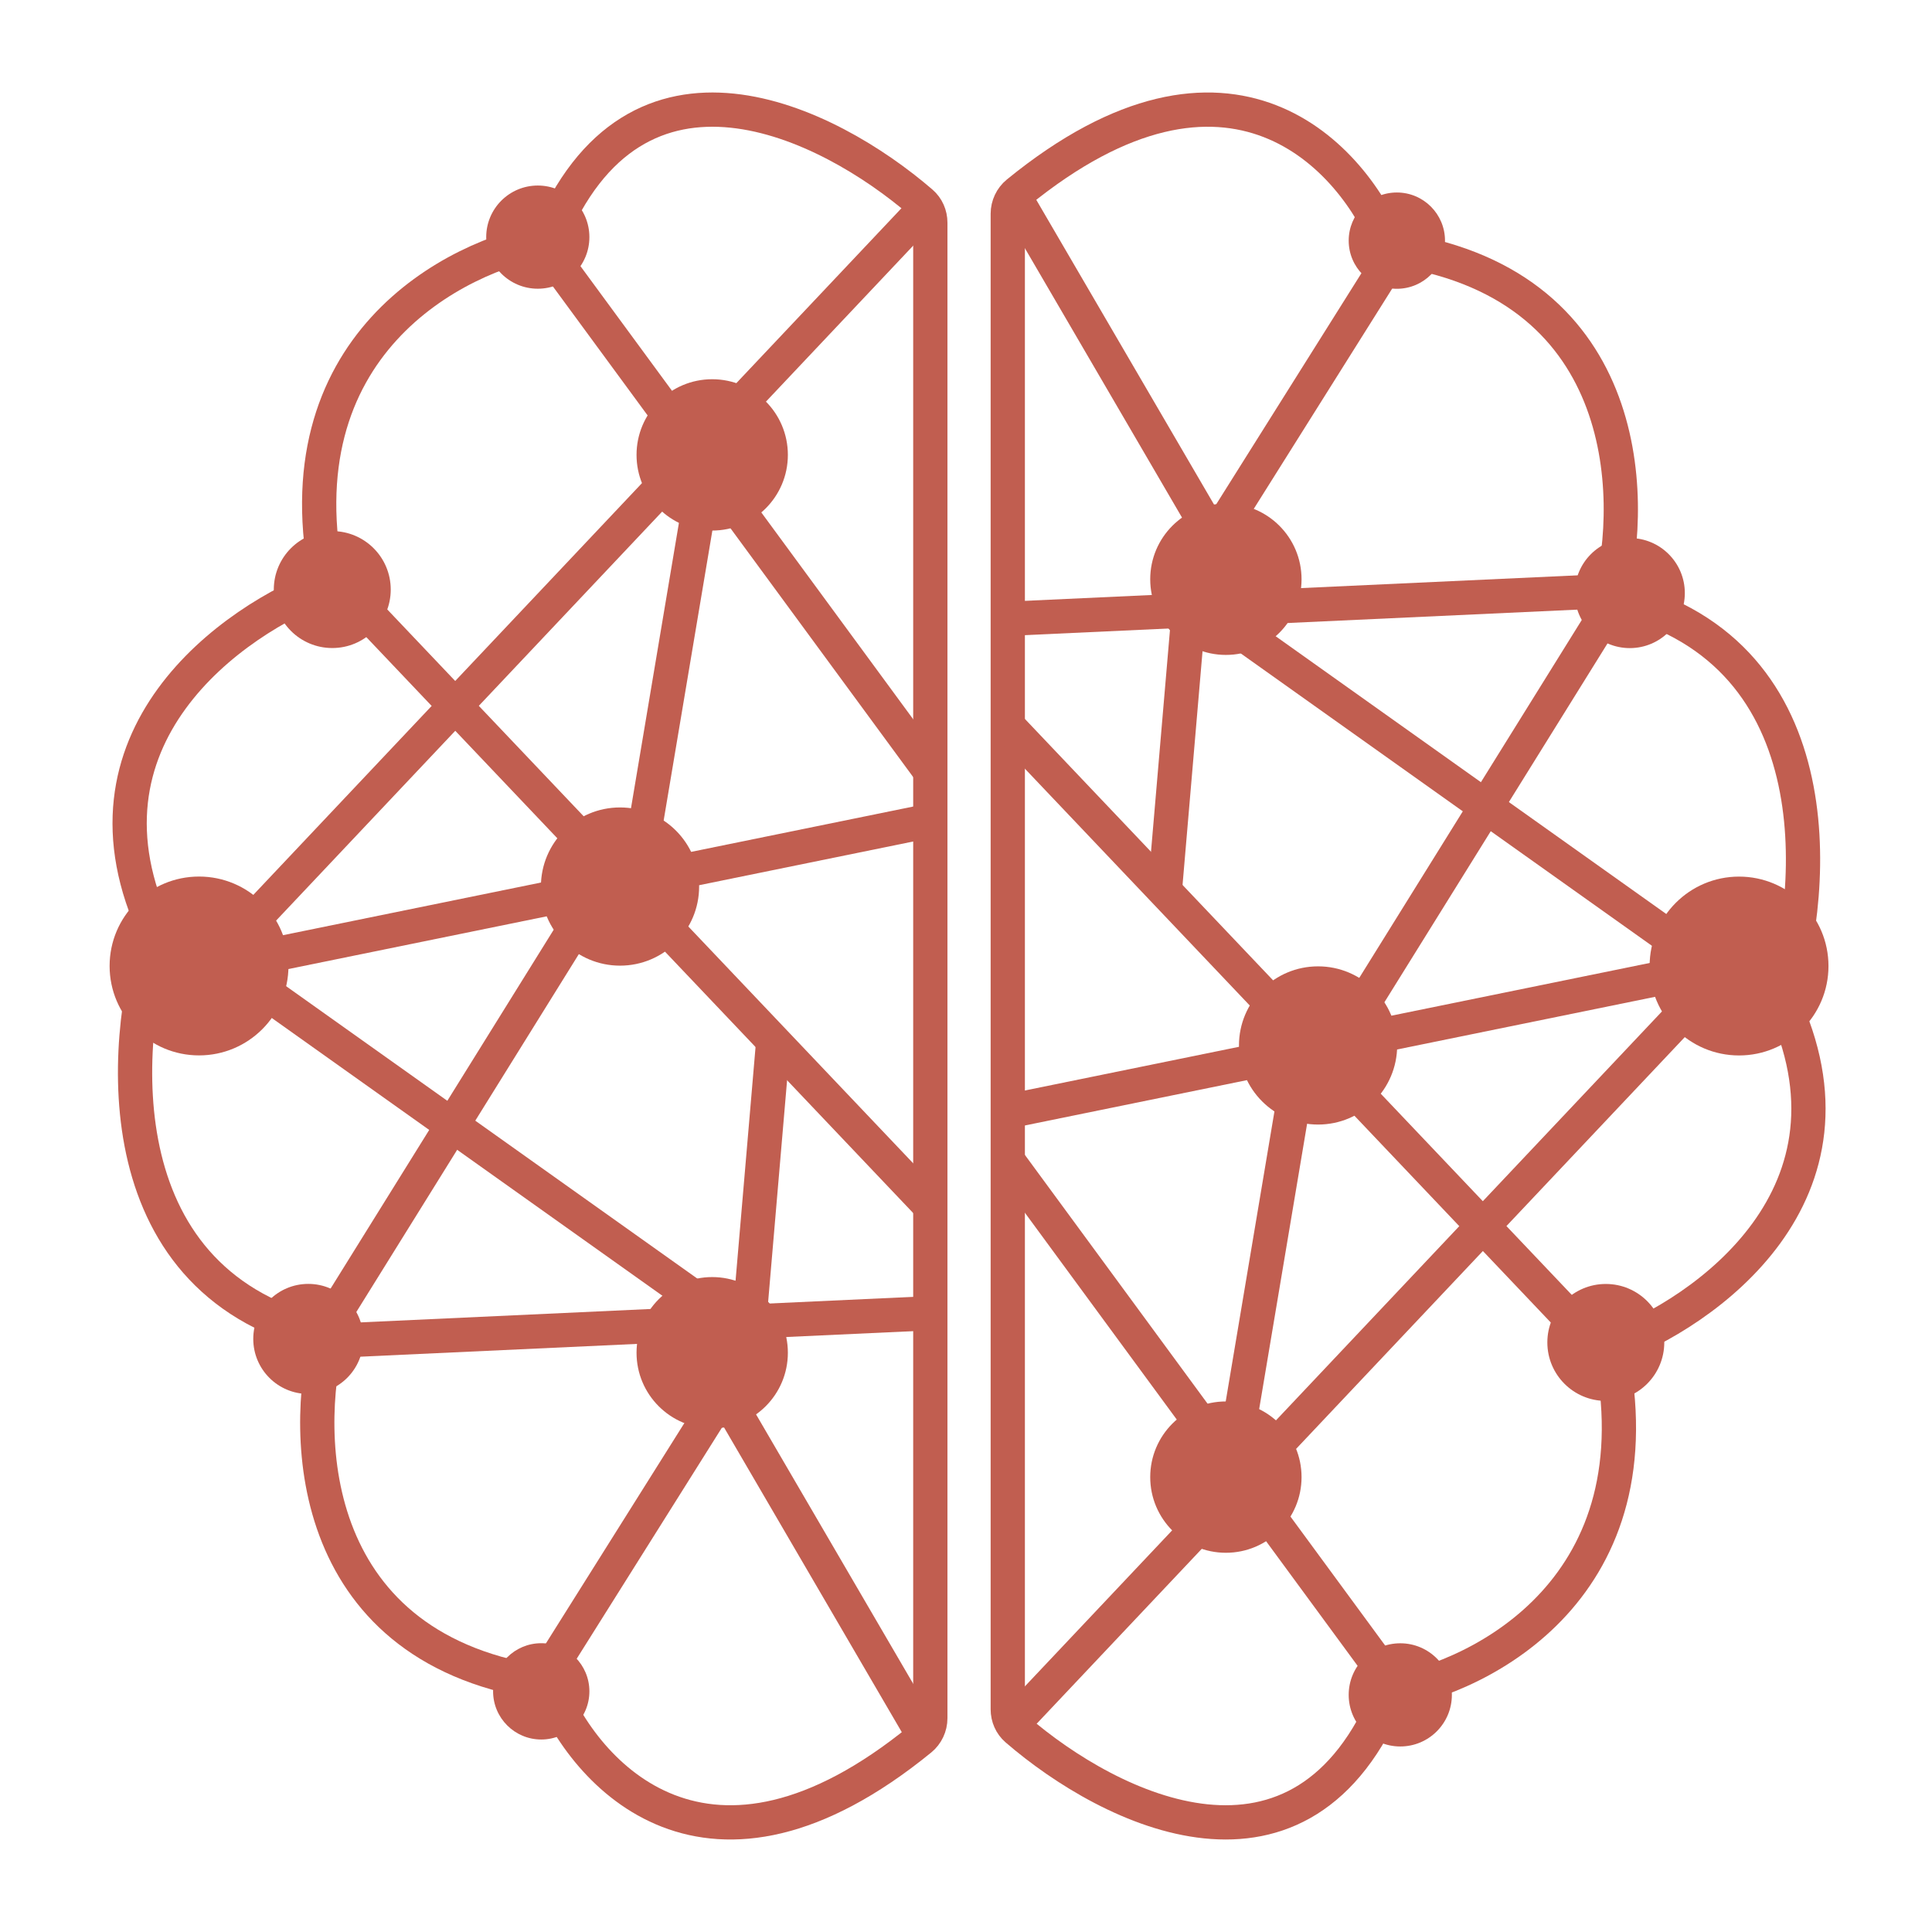
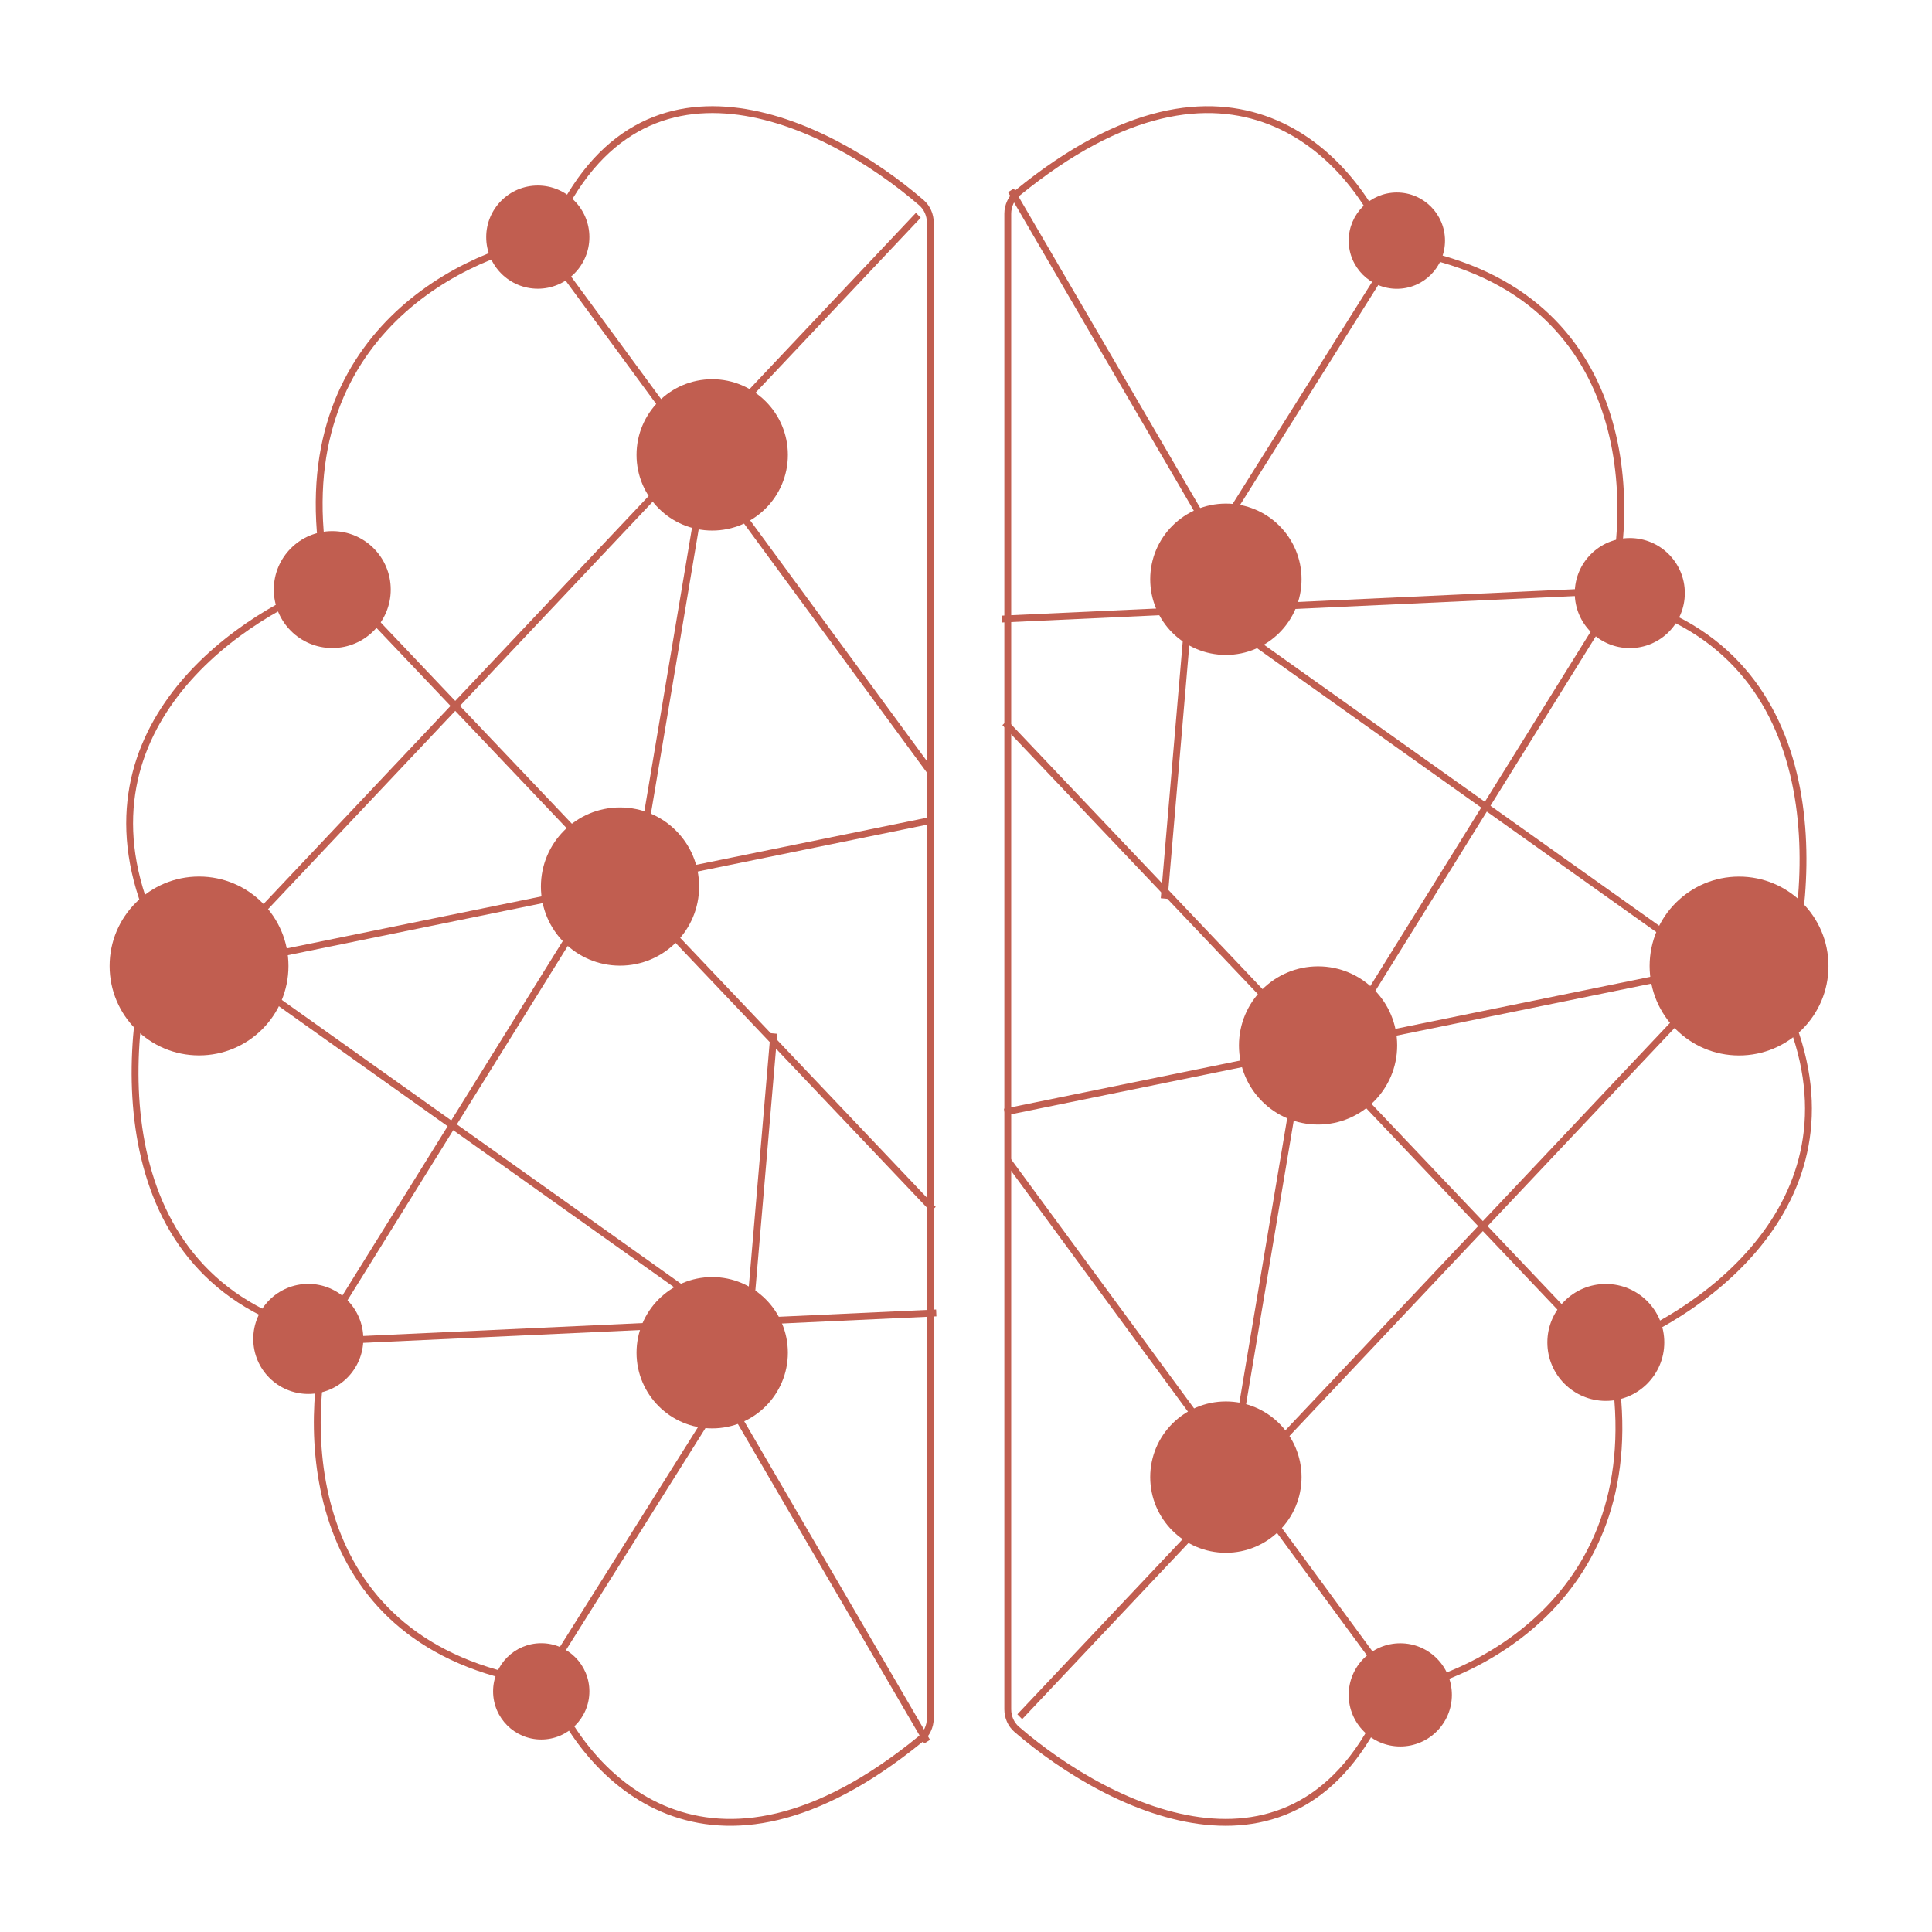
<svg xmlns="http://www.w3.org/2000/svg" width="282" height="282" viewBox="0 0 282 282" fill="none">
-   <path d="M80.083 34.974C92.746 3.808 120.792 17.755 134.476 29.568C135.325 30.301 135.792 31.376 135.792 32.498V250.806C135.792 251.98 135.258 253.117 134.349 253.858C103.339 279.155 85.284 259.158 80.083 245.771C44.919 241.11 43.965 209.932 47.884 194.925C15.173 187.722 17.559 152.731 22.841 136.135C9.348 107.747 33.914 90.41 47.884 85.29C40.524 50.546 66.283 37.269 80.083 34.974Z" stroke="#C15E50" stroke-width="5" />
-   <line y1="-2.5" x2="95.436" y2="-2.5" transform="matrix(0.591888 0.80602 -0.783494 0.6214 77.3574 37.2551)" stroke="#C15E50" stroke-width="5" />
-   <path d="M49.131 84.797L136.212 176.505" stroke="#C15E50" stroke-width="5" />
-   <line y1="-2.5" x2="90.822" y2="-2.5" transform="matrix(0.814972 0.5795 -0.549892 0.835235 32.5566 143.53)" stroke="#C15E50" stroke-width="5" />
-   <line y1="-2.5" x2="146.141" y2="-2.5" transform="matrix(0.686415 -0.72721 0.700262 0.713886 35.4785 139.482)" stroke="#C15E50" stroke-width="5" />
-   <line y1="-2.5" x2="77.469" y2="-2.5" transform="matrix(0.528012 -0.849237 0.830187 0.557485 49.1133 196.162)" stroke="#C15E50" stroke-width="5" />
-   <line y1="-2.5" x2="111.328" y2="-2.5" transform="matrix(-0.979793 0.200014 -0.185721 -0.982602 135.791 117.215)" stroke="#C15E50" stroke-width="5" />
-   <line y1="-2.5" x2="58.574" y2="-2.5" transform="matrix(0.532065 -0.846704 0.827428 0.561572 81.252 246.769)" stroke="#C15E50" stroke-width="5" />
-   <line y1="-2.5" x2="64.543" y2="-2.5" transform="matrix(-0.503861 -0.863784 0.846088 -0.533044 137.443 252.884)" stroke="#C15E50" stroke-width="5" />
-   <line y1="-2.5" x2="45.713" y2="-2.5" transform="matrix(-0.0852204 0.996362 -0.99576 -0.0919863 110.471 150.615)" stroke="#C15E50" stroke-width="5" />
-   <line y1="-2.5" x2="87.745" y2="-2.5" transform="matrix(0.998935 -0.0461398 0.0427267 0.999087 49.1133 198.186)" stroke="#C15E50" stroke-width="5" />
-   <line y1="-2.5" x2="64.659" y2="-2.5" transform="matrix(-0.165686 0.986178 -0.983932 -0.178541 100.73 66.6073)" stroke="#C15E50" stroke-width="5" />
+   <path d="M80.083 34.974C92.746 3.808 120.792 17.755 134.476 29.568C135.325 30.301 135.792 31.376 135.792 32.498V250.806C135.792 251.98 135.258 253.117 134.349 253.858C103.339 279.155 85.284 259.158 80.083 245.771C44.919 241.11 43.965 209.932 47.884 194.925C15.173 187.722 17.559 152.731 22.841 136.135C9.348 107.747 33.914 90.41 47.884 85.29C40.524 50.546 66.283 37.269 80.083 34.974Z" stroke="#C15E50" strokeWidth="5" />
+   <line y1="-2.5" x2="95.436" y2="-2.5" transform="matrix(0.591888 0.80602 -0.783494 0.6214 77.3574 37.2551)" stroke="#C15E50" strokeWidth="5" />
+   <path d="M49.131 84.797L136.212 176.505" stroke="#C15E50" strokeWidth="5" />
+   <line y1="-2.5" x2="90.822" y2="-2.5" transform="matrix(0.814972 0.5795 -0.549892 0.835235 32.5566 143.53)" stroke="#C15E50" strokeWidth="5" />
+   <line y1="-2.5" x2="146.141" y2="-2.5" transform="matrix(0.686415 -0.72721 0.700262 0.713886 35.4785 139.482)" stroke="#C15E50" strokeWidth="5" />
+   <line y1="-2.5" x2="77.469" y2="-2.5" transform="matrix(0.528012 -0.849237 0.830187 0.557485 49.1133 196.162)" stroke="#C15E50" strokeWidth="5" />
+   <line y1="-2.5" x2="111.328" y2="-2.5" transform="matrix(-0.979793 0.200014 -0.185721 -0.982602 135.791 117.215)" stroke="#C15E50" strokeWidth="5" />
+   <line y1="-2.5" x2="58.574" y2="-2.5" transform="matrix(0.532065 -0.846704 0.827428 0.561572 81.252 246.769)" stroke="#C15E50" strokeWidth="5" />
+   <line y1="-2.5" x2="64.543" y2="-2.5" transform="matrix(-0.503861 -0.863784 0.846088 -0.533044 137.443 252.884)" stroke="#C15E50" strokeWidth="5" />
+   <line y1="-2.5" x2="45.713" y2="-2.5" transform="matrix(-0.0852204 0.996362 -0.99576 -0.0919863 110.471 150.615)" stroke="#C15E50" strokeWidth="5" />
+   <line y1="-2.5" x2="87.745" y2="-2.5" transform="matrix(0.998935 -0.0461398 0.0427267 0.999087 49.1133 198.186)" stroke="#C15E50" strokeWidth="5" />
+   <line y1="-2.5" x2="64.659" y2="-2.5" transform="matrix(-0.165686 0.986178 -0.983932 -0.178541 100.73 66.6073)" stroke="#C15E50" strokeWidth="5" />
  <circle cx="103.955" cy="66.397" r="11.044" fill="#C15E50" />
  <circle cx="90.5" cy="129.403" r="11.546" fill="#C15E50" />
  <circle cx="103.955" cy="197.449" r="11.044" fill="#C15E50" />
  <circle cx="48.499" cy="86.055" r="8.534" fill="#C15E50" />
  <path d="M86.029 34.611C86.029 38.77 82.658 42.142 78.499 42.142C74.34 42.142 70.969 38.77 70.969 34.611C70.969 30.452 74.34 27.081 78.499 27.081C82.658 27.081 86.029 30.452 86.029 34.611Z" fill="#C15E50" />
  <circle cx="29.052" cy="140.996" r="13.053" fill="#C15E50" />
  <circle cx="79.001" cy="246.875" r="7.028" fill="#C15E50" />
  <path d="M53.031 195.433C53.031 199.869 49.435 203.466 44.999 203.466C40.563 203.466 36.967 199.869 36.967 195.433C36.967 190.997 40.563 187.401 44.999 187.401C49.435 187.401 53.031 190.997 53.031 195.433Z" fill="#C15E50" />
-   <path d="M202.806 247.026C190.143 278.192 162.097 264.245 148.413 252.432C147.563 251.699 147.097 250.624 147.097 249.501V31.194C147.097 30.02 147.631 28.883 148.54 28.142C179.549 2.845 197.605 22.842 202.806 36.229C237.97 40.89 238.924 72.068 235.005 87.075C267.716 94.278 265.33 129.269 260.048 145.865C273.541 174.253 248.975 191.59 235.005 196.71C242.365 231.454 216.606 244.731 202.806 247.026Z" stroke="#C15E50" stroke-width="5" />
-   <line y1="-2.5" x2="95.436" y2="-2.5" transform="matrix(-0.591888 -0.80602 0.783494 -0.6214 205.531 244.745)" stroke="#C15E50" stroke-width="5" />
-   <path d="M233.758 197.203L146.677 105.495" stroke="#C15E50" stroke-width="5" />
-   <line y1="-2.5" x2="90.822" y2="-2.5" transform="matrix(-0.814972 -0.5795 0.549892 -0.835235 250.332 138.47)" stroke="#C15E50" stroke-width="5" />
-   <line y1="-2.5" x2="146.141" y2="-2.5" transform="matrix(-0.686415 0.72721 -0.700262 -0.713886 247.41 142.518)" stroke="#C15E50" stroke-width="5" />
-   <line y1="-2.5" x2="77.469" y2="-2.5" transform="matrix(-0.528012 0.849237 -0.830187 -0.557485 233.775 85.838)" stroke="#C15E50" stroke-width="5" />
-   <line y1="-2.5" x2="111.328" y2="-2.5" transform="matrix(0.979793 -0.200014 0.185721 0.982602 147.098 164.785)" stroke="#C15E50" stroke-width="5" />
-   <line y1="-2.5" x2="58.574" y2="-2.5" transform="matrix(-0.532065 0.846704 -0.827428 -0.561572 201.637 35.2307)" stroke="#C15E50" stroke-width="5" />
-   <line y1="-2.5" x2="64.543" y2="-2.5" transform="matrix(0.503861 0.863784 -0.846088 0.533044 145.445 29.1161)" stroke="#C15E50" stroke-width="5" />
-   <line y1="-2.5" x2="45.713" y2="-2.5" transform="matrix(0.0852204 -0.996362 0.99576 0.0919863 172.418 131.385)" stroke="#C15E50" stroke-width="5" />
-   <line y1="-2.5" x2="87.745" y2="-2.5" transform="matrix(-0.998935 0.0461398 -0.0427267 -0.999087 233.775 83.8137)" stroke="#C15E50" stroke-width="5" />
-   <line y1="-2.5" x2="64.659" y2="-2.5" transform="matrix(0.165686 -0.986178 0.983932 0.178541 182.158 215.393)" stroke="#C15E50" stroke-width="5" />
+   <path d="M202.806 247.026C190.143 278.192 162.097 264.245 148.413 252.432C147.563 251.699 147.097 250.624 147.097 249.501V31.194C147.097 30.02 147.631 28.883 148.54 28.142C179.549 2.845 197.605 22.842 202.806 36.229C237.97 40.89 238.924 72.068 235.005 87.075C267.716 94.278 265.33 129.269 260.048 145.865C273.541 174.253 248.975 191.59 235.005 196.71C242.365 231.454 216.606 244.731 202.806 247.026Z" stroke="#C15E50" strokeWidth="5" />
+   <line y1="-2.5" x2="95.436" y2="-2.5" transform="matrix(-0.591888 -0.80602 0.783494 -0.6214 205.531 244.745)" stroke="#C15E50" strokeWidth="5" />
+   <path d="M233.758 197.203L146.677 105.495" stroke="#C15E50" strokeWidth="5" />
+   <line y1="-2.5" x2="90.822" y2="-2.5" transform="matrix(-0.814972 -0.5795 0.549892 -0.835235 250.332 138.47)" stroke="#C15E50" strokeWidth="5" />
+   <line y1="-2.5" x2="146.141" y2="-2.5" transform="matrix(-0.686415 0.72721 -0.700262 -0.713886 247.41 142.518)" stroke="#C15E50" strokeWidth="5" />
+   <line y1="-2.5" x2="77.469" y2="-2.5" transform="matrix(-0.528012 0.849237 -0.830187 -0.557485 233.775 85.838)" stroke="#C15E50" strokeWidth="5" />
+   <line y1="-2.5" x2="111.328" y2="-2.5" transform="matrix(0.979793 -0.200014 0.185721 0.982602 147.098 164.785)" stroke="#C15E50" strokeWidth="5" />
+   <line y1="-2.5" x2="58.574" y2="-2.5" transform="matrix(-0.532065 0.846704 -0.827428 -0.561572 201.637 35.2307)" stroke="#C15E50" strokeWidth="5" />
+   <line y1="-2.5" x2="64.543" y2="-2.5" transform="matrix(0.503861 0.863784 -0.846088 0.533044 145.445 29.1161)" stroke="#C15E50" strokeWidth="5" />
+   <line y1="-2.5" x2="45.713" y2="-2.5" transform="matrix(0.0852204 -0.996362 0.99576 0.0919863 172.418 131.385)" stroke="#C15E50" strokeWidth="5" />
+   <line y1="-2.5" x2="87.745" y2="-2.5" transform="matrix(-0.998935 0.0461398 -0.0427267 -0.999087 233.775 83.8137)" stroke="#C15E50" strokeWidth="5" />
+   <line y1="-2.5" x2="64.659" y2="-2.5" transform="matrix(0.165686 -0.986178 0.983932 0.178541 182.158 215.393)" stroke="#C15E50" strokeWidth="5" />
  <circle cx="178.934" cy="215.603" r="11.044" transform="rotate(180 178.934 215.603)" fill="#C15E50" />
  <circle cx="192.389" cy="152.597" r="11.546" transform="rotate(180 192.389 152.597)" fill="#C15E50" />
  <circle cx="178.934" cy="84.551" r="11.044" transform="rotate(180 178.934 84.5506)" fill="#C15E50" />
  <circle cx="234.389" cy="195.945" r="8.534" transform="rotate(180 234.389 195.945)" fill="#C15E50" />
  <path d="M196.859 247.389C196.859 243.23 200.231 239.858 204.39 239.858C208.548 239.858 211.92 243.23 211.92 247.389C211.92 251.548 208.548 254.919 204.39 254.919C200.231 254.919 196.859 251.548 196.859 247.389Z" fill="#C15E50" />
  <circle cx="253.836" cy="141.004" r="13.053" transform="rotate(180 253.836 141.004)" fill="#C15E50" />
  <circle cx="203.888" cy="35.126" r="7.028" transform="rotate(180 203.888 35.1255)" fill="#C15E50" />
  <path d="M229.857 86.567C229.857 82.131 233.453 78.534 237.89 78.534C242.326 78.534 245.922 82.131 245.922 86.567C245.922 91.003 242.326 94.599 237.89 94.599C233.453 94.599 229.857 91.003 229.857 86.567Z" fill="#C15E50" />
</svg>
